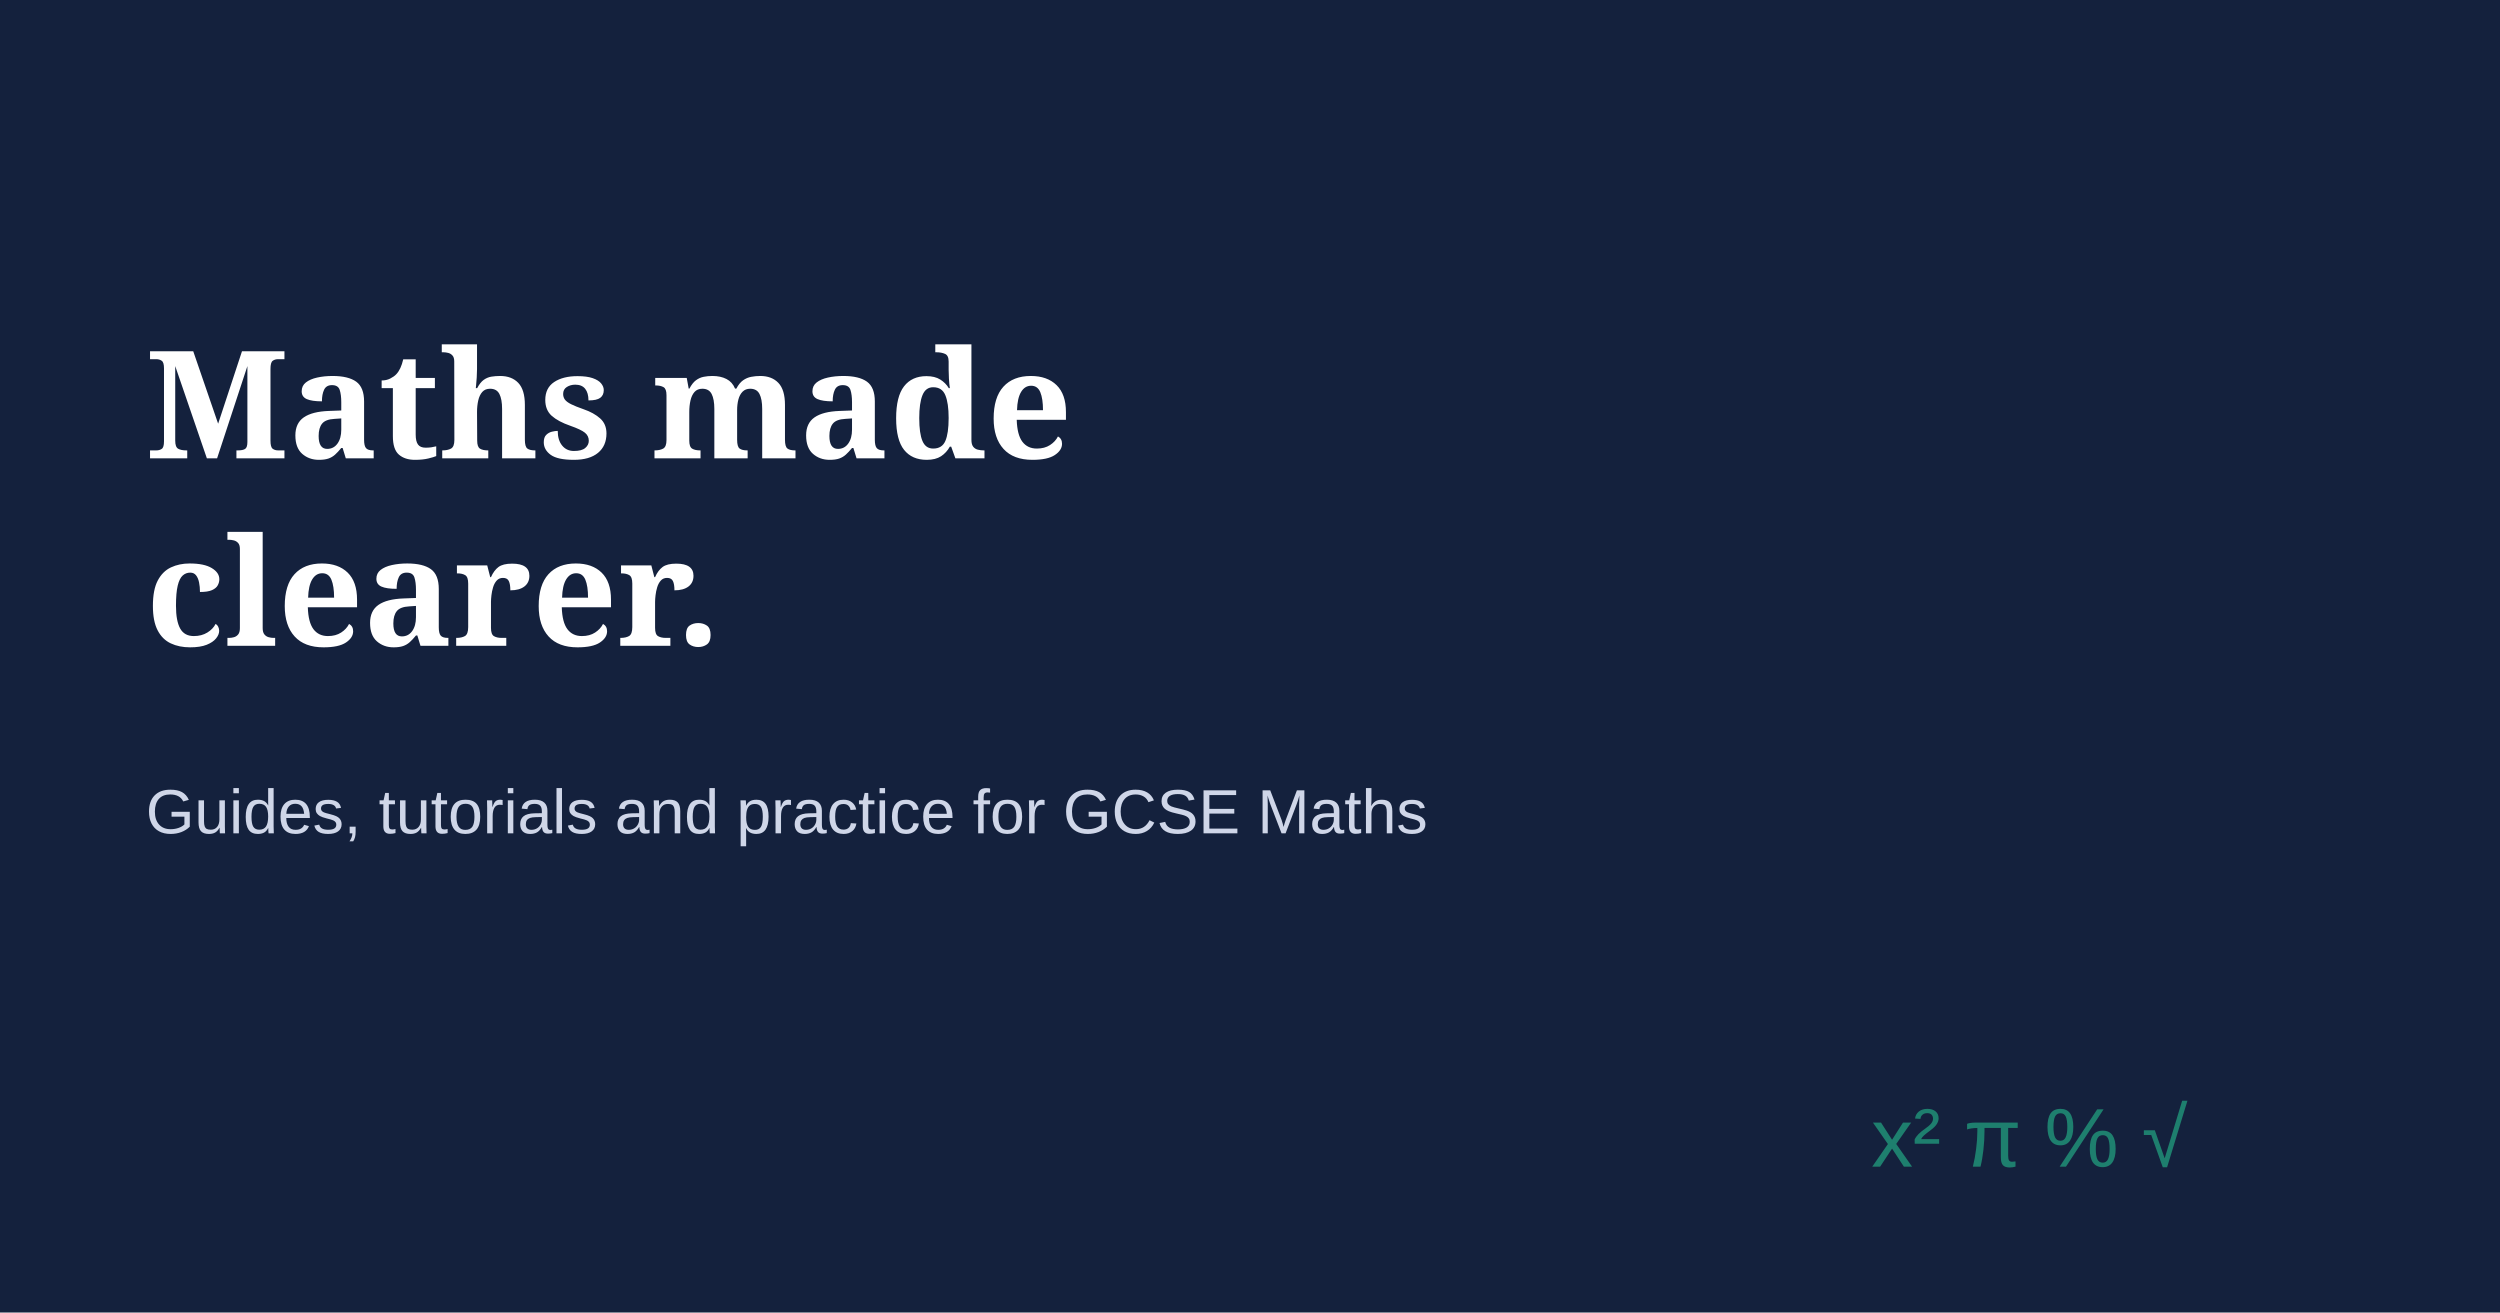
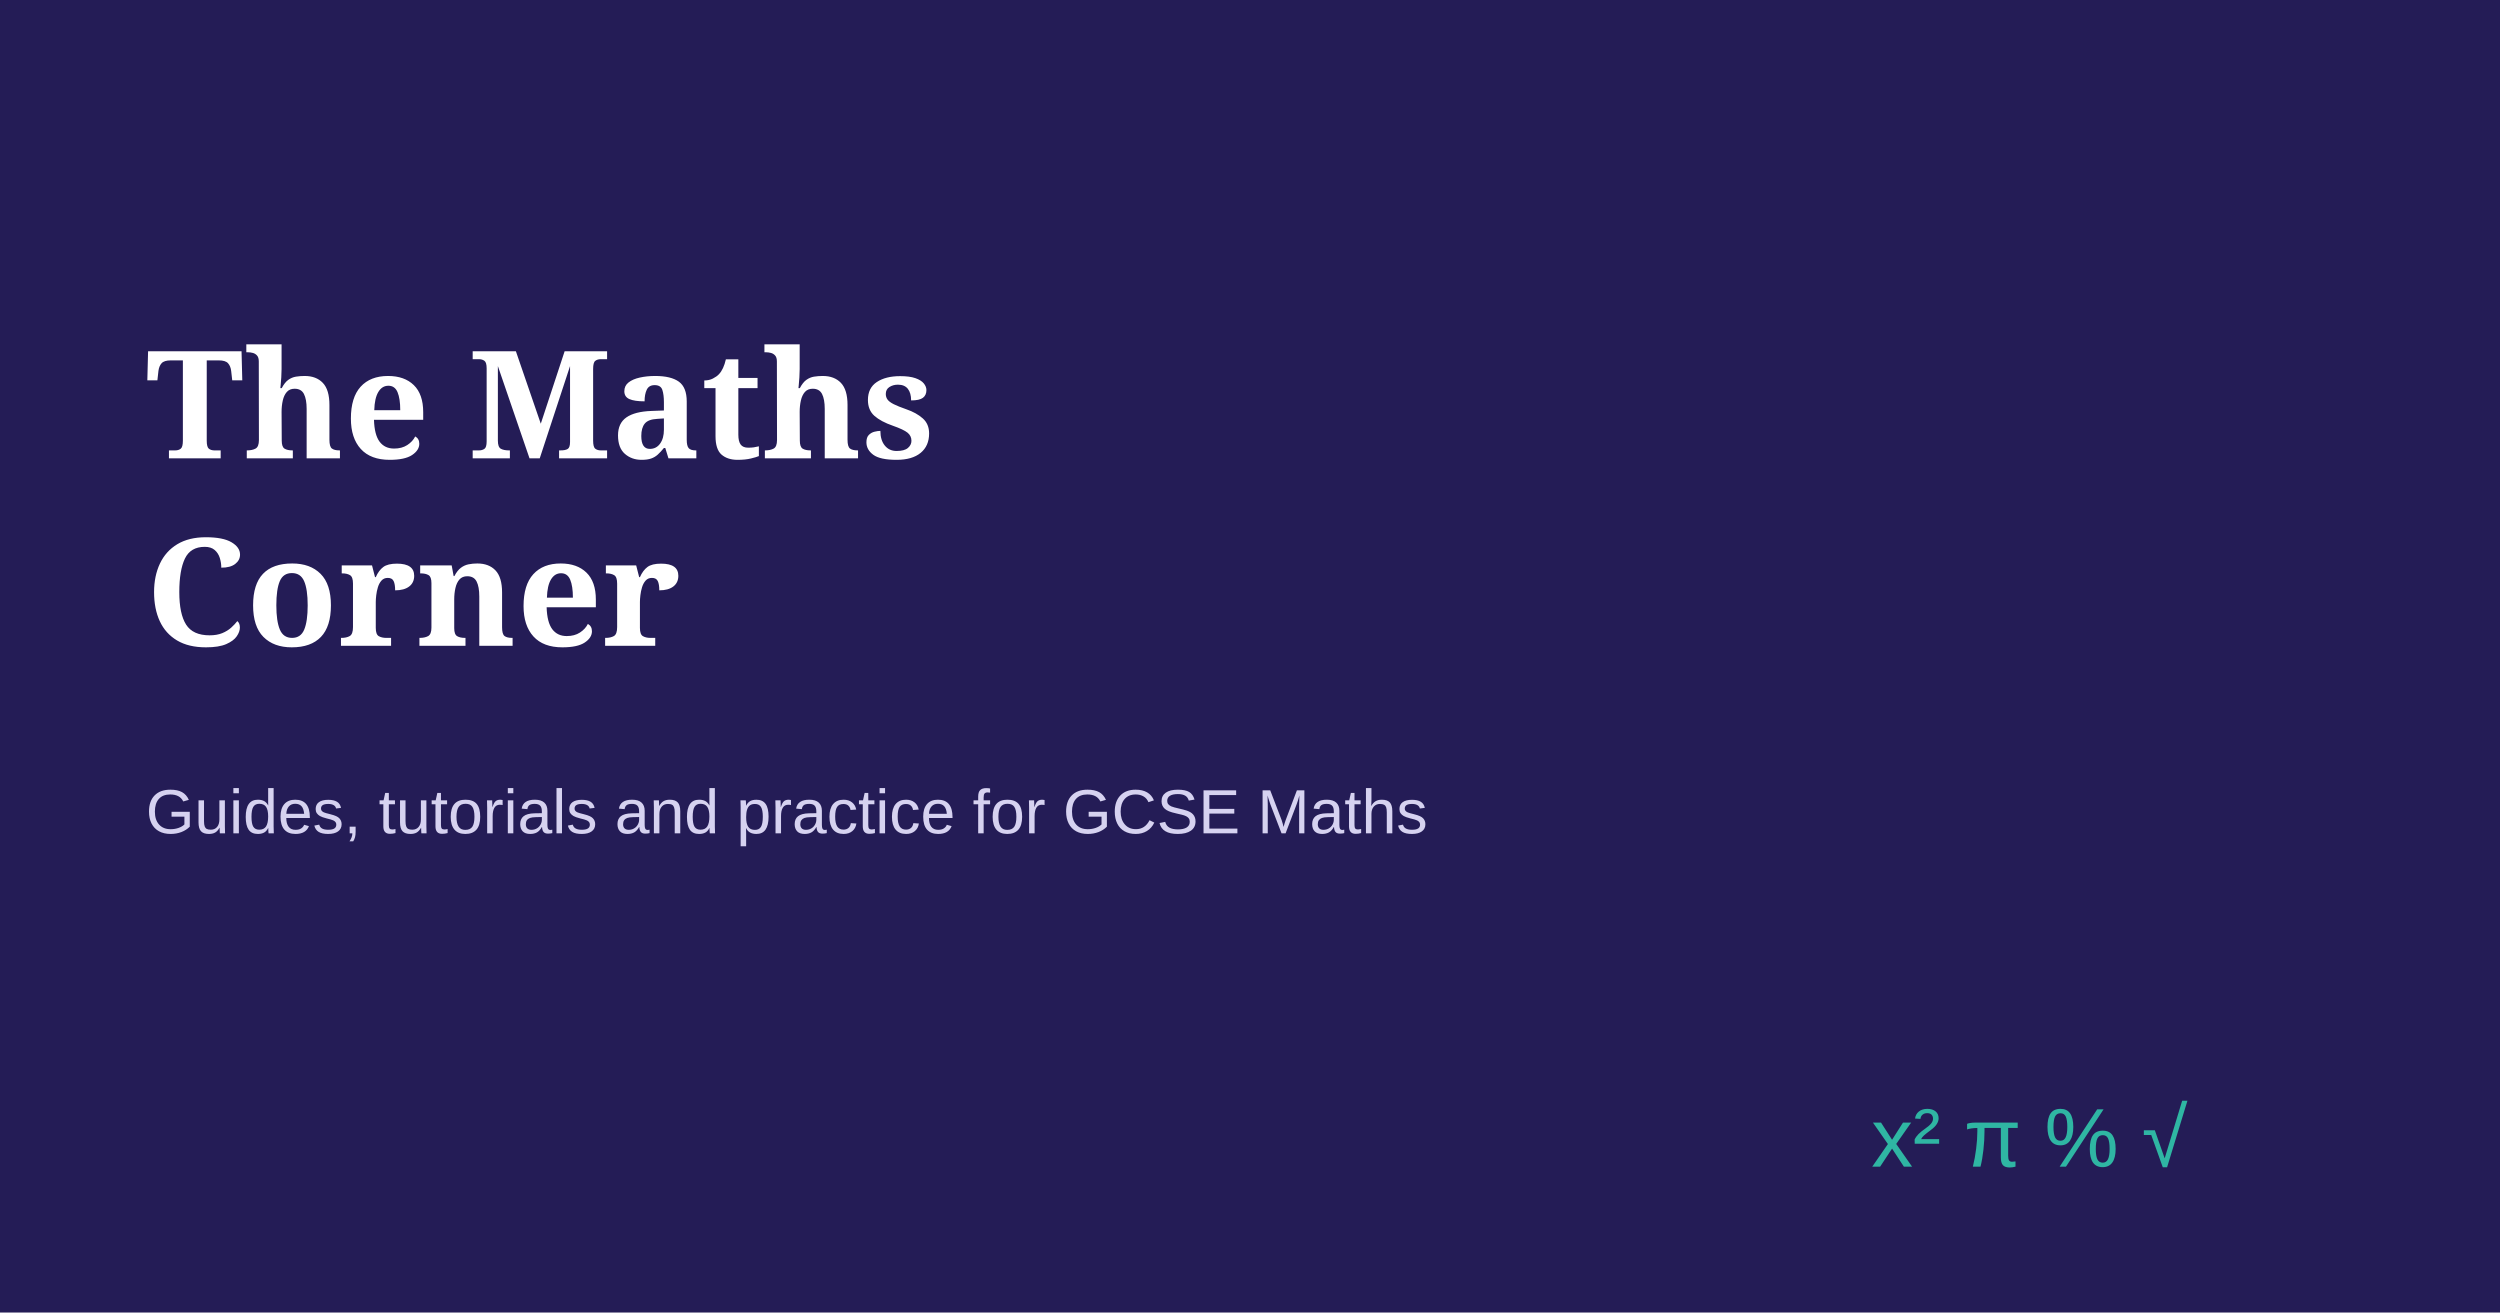
<svg xmlns="http://www.w3.org/2000/svg" width="1200" height="630" viewBox="0 0 1200 630">
-   <rect width="1200" height="630" fill="#14213d" />
-   <text x="70" y="220" font-family="Georgia, serif" font-size="72" font-weight="600" fill="#ffffff">Maths made</text>
-   <text x="70" y="310" font-family="Georgia, serif" font-size="72" font-weight="600" fill="#ffffff">clearer.</text>
-   <text x="70" y="400" font-family="Arial, sans-serif" font-size="30" fill="#cfd6e8">Guides, tutorials and practice for GCSE Maths</text>
-   <text x="1050" y="560" font-family="Arial, sans-serif" font-size="40" fill="#1e7f6e" text-anchor="end">x² π % √</text>
+   <rect width="1200" height="630" fill="#241c56" />
+   <text x="70" y="220" font-family="Georgia, serif" font-size="72" font-weight="600" fill="#ffffff">The Maths</text>
+   <text x="70" y="310" font-family="Georgia, serif" font-size="72" font-weight="600" fill="#ffffff">Corner</text>
+   <text x="70" y="400" font-family="Arial, sans-serif" font-size="30" fill="#d6d2f0">Guides, tutorials and practice for GCSE Maths</text>
+   <text x="1050" y="560" font-family="Arial, sans-serif" font-size="40" fill="#2fb6a3" text-anchor="end">x² π % √</text>
</svg>
